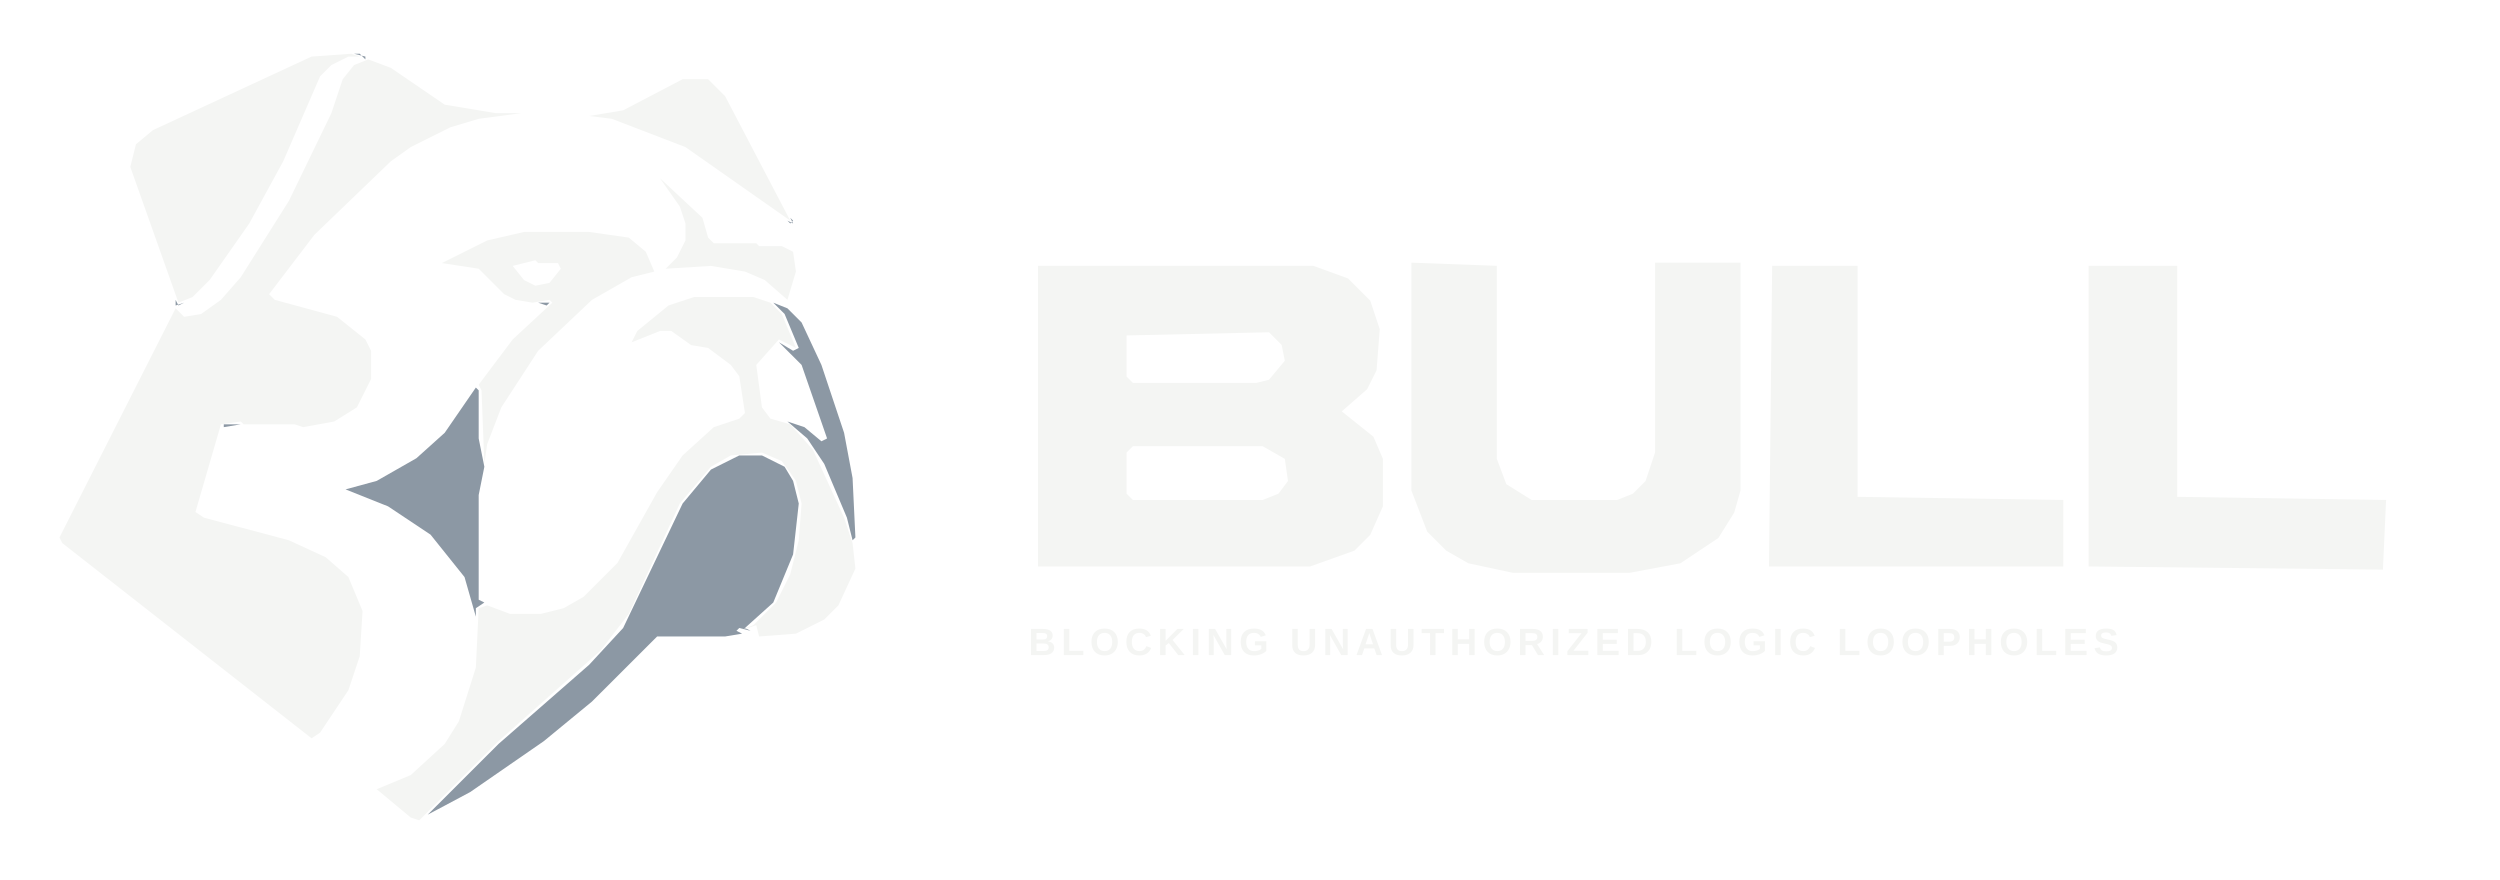
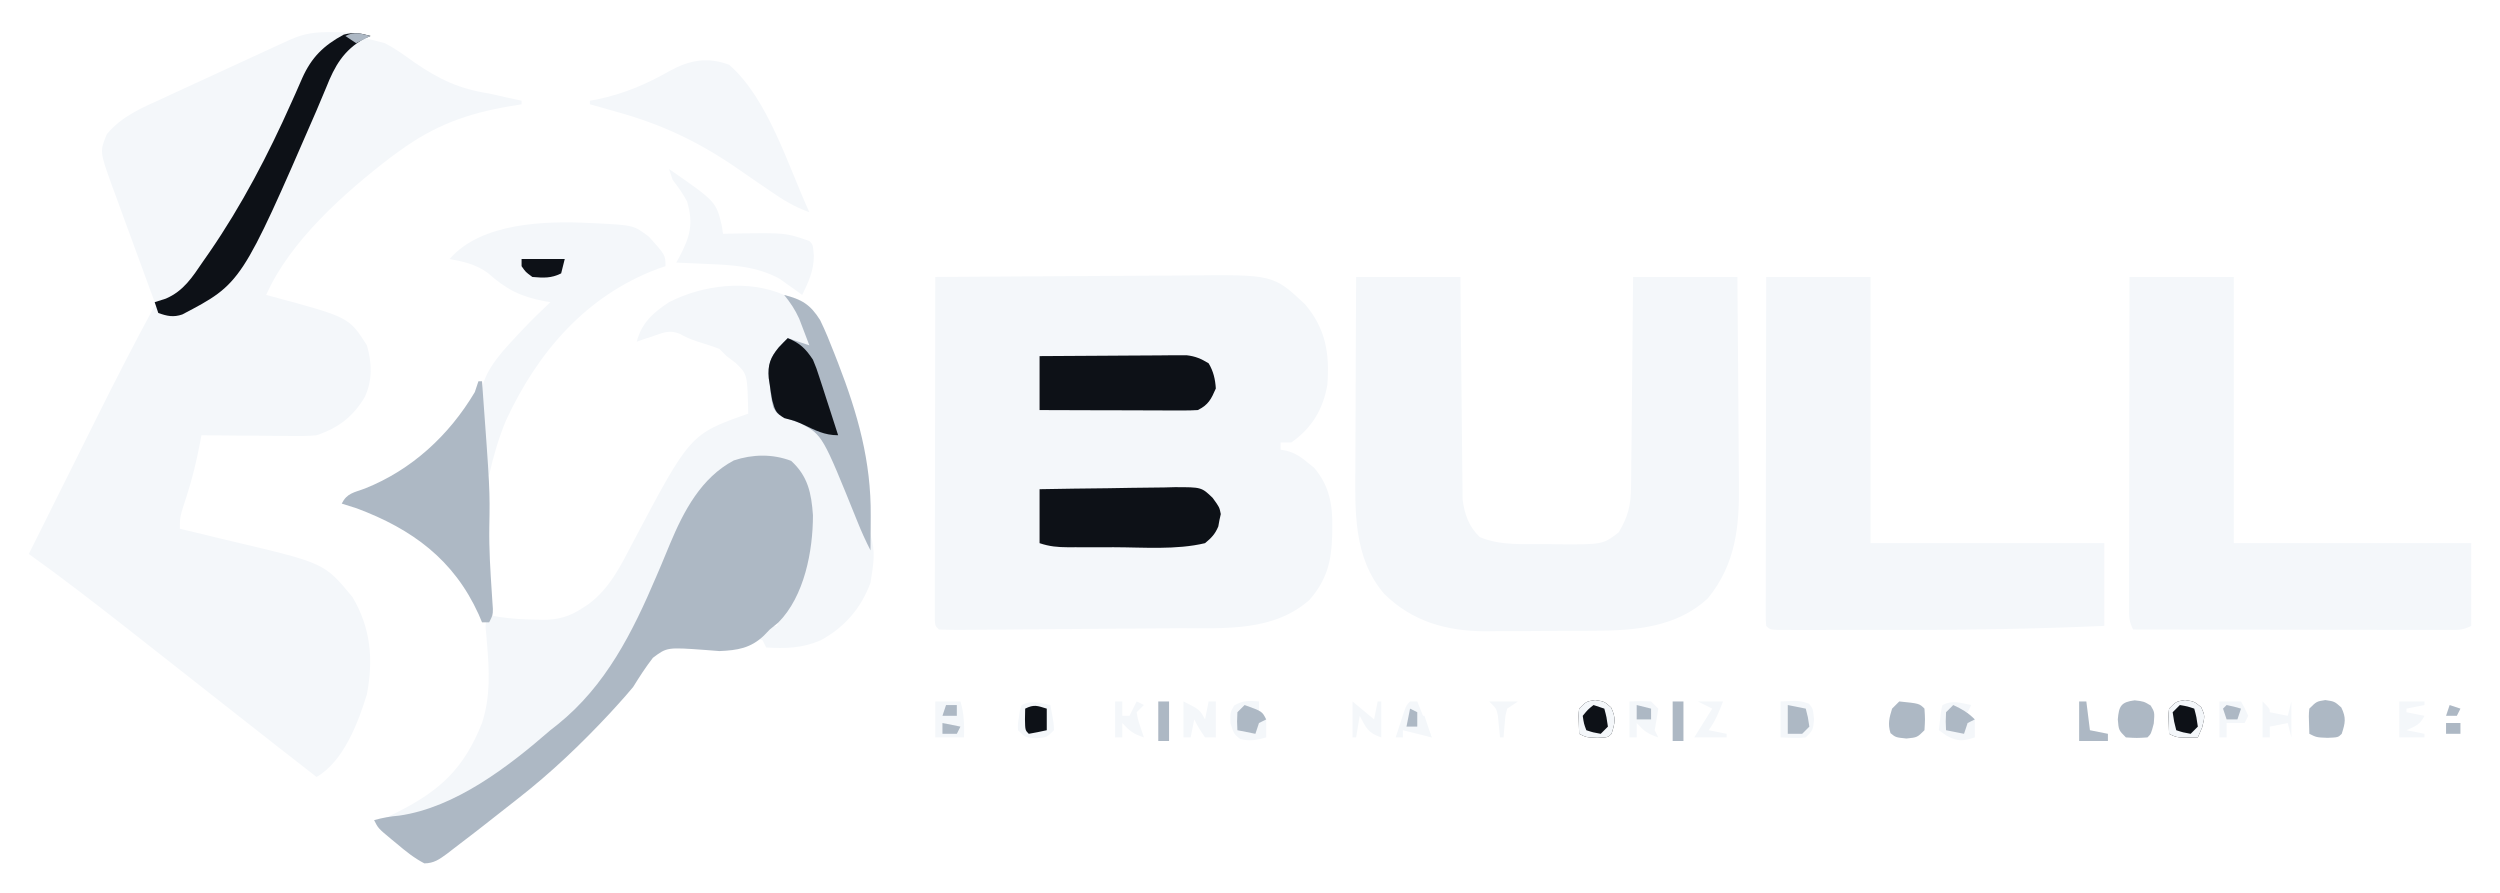
- <svg xmlns="http://www.w3.org/2000/svg" viewBox="0 0 790 278" role="img" aria-labelledby="title">
-   <g transform="scale(0.895062 0.893891)">
-     <path fill="#8c98a4" fill-rule="evenodd" d="M277 165L269 161L261 161L251 166L241 178L220 222L208 235L176 263L148 291L146 290L148 291L151 288L166 280L192 262L209 248L232 225L256 225L262 224L260 223L261 222L265 223L263 222L273 213L280 196L282 178L280 170ZM79 151L85 150L79 150ZM168 137L157 153L147 162L133 170L122 173L137 179L152 189L164 204L168 218L168 215L171 213L169 212L169 175L171 165L169 155L169 138ZM273 107L277 111L282 123L280 124L275 121L283 129L292 155L290 156L284 151L278 149L285 155L291 164L299 183L301 191L302 190L301 169L298 153L290 129L283 114L278 109ZM191 110L194 107L190 107L193 108ZM62 106L62 108L65 107L63 108ZM279 77L278 78L280 79ZM278 78L279 77L280 78L279 79ZM125 19L127 19L129 21L129 20Z" />
-     <path fill="#f4f5f3" fill-rule="evenodd" d="M272 107L266 105L245 105L236 108L225 117L223 121L233 117L237 117L244 122L250 123L258 129L261 133L263 146L261 148L252 151L241 161L232 174L218 199L206 211L199 215L191 217L180 217L172 214L169 215L168 236L162 255L157 263L145 274L133 279L145 289L148 290L176 262L212 230L222 217L240 178L251 165L258 161L269 160L276 163L281 170L283 178L282 191L279 203L274 213L266 221L261 223L267 221L268 225L281 224L291 219L296 214L302 201L301 192L298 183L287 159L279 150L272 148L269 144L267 129L275 120L281 123L276 111ZM222 84L208 82L185 82L172 85L156 93L169 95L178 104L182 106L188 107L194 106L195 107L181 120L169 136L170 138L171 164L172 157L177 144L190 124L209 106L223 98L231 96L228 89ZM181 94L189 92L190 93L197 93L198 95L194 100L189 101L185 99ZM233 63L240 73L242 79L242 85L239 91L235 95L251 94L263 96L270 99L278 106L281 96L280 89L276 87L268 87L267 86L252 86L250 84L248 77ZM208 41L216 42L242 52L279 78L256 34L250 28L241 28L220 39ZM130 21L125 23L121 28L117 40L102 71L85 98L78 106L71 111L65 112L62 109L21 190L22 192L110 261L113 259L123 244L127 232L128 216L123 204L115 197L102 191L72 183L69 181L78 150L85 149L86 150L104 150L107 151L118 149L126 144L131 134L131 124L129 120L119 112L97 106L95 104L111 83L138 57L145 52L159 45L169 42L184 40L175 40L157 37L138 24ZM127 20L124 19L110 20L54 46L48 51L46 59L63 107L68 105L74 99L88 79L100 57L113 27L117 23L123 20Z" />
-   </g>
-   <g transform="translate(325 80)">
-     <path fill="#f4f5f3" fill-rule="evenodd" d="M335,4 335,99 428,100 429,78 363,77 363,4Z M235,4 234,99 327,99 327,78 262,77 262,4Z M3,4 3,99 89,99 103,94 108,89 112,80 112,65 109,58 99,50 107,43 110,37 111,24 108,15 101,8 90,4Z M31,63 33,61 74,61 81,65 82,72 79,76 74,78 33,78 31,76Z M31,26 76,25 80,29 81,34 76,40 72,41 33,41 31,39Z M121,3 121,75 126,88 132,94 139,98 153,101 190,101 206,98 218,90 223,82 225,75 225,3 198,3 198,63 195,72 191,76 186,78 159,78 151,73 148,65 148,4Z" />
-   </g>
-   <text x="325" y="207" textLength="434" lengthAdjust="spacingAndGlyphs" font-family="Arial,sans-serif" font-size="12" font-weight="700" letter-spacing="1.7" fill="#f4f5f3">BLOCKING UNAUTHORIZED LOGIC LOOPHOLES</text>
+ <svg xmlns="http://www.w3.org/2000/svg" version="1.1" width="695" height="248" viewBox="0 0 695 248" role="img" aria-labelledby="brand-title brand-description">
+   <path d="M0 0 C11.15 -0.09 22.31 -0.16 33.46 -0.21 C38.64 -0.23 43.82 -0.26 49 -0.3 C54.01 -0.35 59.01 -0.37 64.02 -0.38 C65.92 -0.39 67.82 -0.4 69.72 -0.42 C93.96 -0.69 93.96 -0.69 102.79 7.58 C108.55 14.34 109.68 21.32 109 30 C107.79 36.84 104.73 41.95 99 46 C98.01 46 97.02 46 96 46 C96 46.66 96 47.32 96 48 C96.59 48.11 97.17 48.22 97.78 48.34 C100.24 49.07 101.6 49.99 103.56 51.62 C104.14 52.09 104.72 52.56 105.32 53.04 C109.63 58.06 110.51 63.49 110.38 69.94 C110.36 70.64 110.35 71.35 110.34 72.07 C110.12 79.26 108.81 84.22 104.06 89.75 C93.99 98.65 80.42 97.62 67.83 97.64 C65.9 97.66 63.97 97.68 62.04 97.7 C58.02 97.74 54 97.77 49.98 97.78 C44.82 97.81 39.65 97.85 34.49 97.9 C29.56 97.95 24.63 97.98 19.71 98.02 C19.24 98.02 19.24 98.02 16.85 98.04 C14.2 98.06 11.56 98.08 8.91 98.09 C8.12 98.09 7.33 98.1 6.51 98.11 C4.67 98.11 2.84 98.06 1 98 C0 97 0 97 -0.12 95.36 C-0.12 94.65 -0.12 93.93 -0.12 93.2 C-0.12 92.38 -0.12 91.56 -0.12 90.72 C-0.12 89.82 -0.12 88.91 -0.11 87.98 C-0.11 87.04 -0.11 86.09 -0.11 85.11 C-0.11 81.97 -0.11 78.83 -0.1 75.68 C-0.1 73.51 -0.09 71.34 -0.09 69.16 C-0.09 64.02 -0.08 58.87 -0.07 53.73 C-0.06 47.29 -0.05 40.86 -0.05 34.43 C-0.04 22.95 -0.02 11.48 0 0 Z " fill="#f4f7fa" transform="translate(260,77)" />
+   <path d="M0 0 C2.94 1.53 5.57 3.43 8.25 5.38 C15.16 10.11 20.66 12.71 29 14 C30.75 14.39 32.5 14.78 34.25 15.19 C35.5 15.46 36.75 15.73 38 16 C38 16.33 38 16.66 38 17 C36.95 17.17 35.9 17.34 34.82 17.52 C22.87 19.54 13.88 22.81 4 30 C3.62 30.28 3.62 30.28 1.7 31.67 C-11.06 41.43 -26.42 55.02 -33 70 C-32.53 70.13 -32.05 70.25 -31.57 70.38 C-9.97 76.18 -9.97 76.18 -5 84 C-3.59 88.95 -3.41 93.59 -5.56 98.31 C-8.78 103.8 -13 107.01 -19 109 C-21.5 109.26 -23.98 109.23 -26.49 109.2 C-27.19 109.19 -27.89 109.19 -28.62 109.19 C-30.85 109.18 -33.08 109.15 -35.31 109.12 C-36.83 109.11 -38.35 109.11 -39.87 109.1 C-43.58 109.08 -47.29 109.04 -51 109 C-51.06 109.32 -51.06 109.32 -51.36 110.94 C-52.35 116.07 -53.5 120.98 -55.12 125.94 C-57 131.68 -57 131.68 -57 135 C-56.21 135.19 -55.43 135.37 -54.62 135.56 C-51.64 136.27 -48.67 136.99 -45.7 137.72 C-44.42 138.02 -43.15 138.33 -41.87 138.63 C-16.8 144.56 -16.8 144.56 -9 154 C-3.93 162.6 -3.16 171.25 -5 181 C-7.39 188.85 -11.5 199.69 -19 204 C-26.08 198.51 -33.13 192.98 -40.17 187.44 C-43.7 184.66 -47.23 181.89 -50.76 179.12 C-53.63 176.87 -56.49 174.61 -59.36 172.36 C-62.9 169.57 -66.45 166.78 -70 164 C-70.36 163.72 -70.36 163.72 -72.19 162.28 C-81.02 155.37 -89.87 148.51 -99 142 C-98.53 141.07 -98.07 140.13 -97.58 139.17 C-94.22 132.46 -90.87 125.74 -87.52 119.02 C-85.92 115.81 -84.32 112.59 -82.72 109.38 C-81.91 107.75 -81.09 106.12 -80.28 104.49 C-75.02 93.9 -69.63 83.4 -64 73 C-63.67 73.33 -63.67 73.33 -62 75 C-56.53 74.87 -52.87 72.67 -49 69 C-46.4 65.83 -44.2 62.46 -42 59 C-41.38 58.04 -40.77 57.08 -40.13 56.09 C-31.24 42.06 -23.55 27.55 -16.91 12.33 C-10.31 -2.77 -10.31 -2.77 0 0 Z " fill="#f4f7fa" transform="translate(107,12)" />
+   <path d="M0 0 C9.57 0 19.14 0 29 0 C29.04 4.62 29.07 9.25 29.11 14.01 C29.14 16.94 29.17 19.88 29.21 22.81 C29.26 27.47 29.31 32.12 29.35 36.78 C29.37 40.53 29.41 44.28 29.46 48.04 C29.48 49.47 29.49 50.9 29.5 52.33 C29.51 54.34 29.54 56.34 29.57 58.35 C29.58 59.49 29.59 60.63 29.6 61.81 C30.11 65.89 31.32 69.39 34.38 72.31 C40.15 74.76 46.67 74.22 52.81 74.25 C53.87 74.27 54.92 74.29 56.01 74.31 C68.58 74.38 68.58 74.38 73 71 C75.6 66.61 76.38 63.54 76.43 58.35 C76.44 57.72 76.45 57.08 76.46 56.43 C76.49 54.35 76.5 52.27 76.51 50.2 C76.53 48.75 76.55 47.3 76.57 45.85 C76.61 42.05 76.64 38.25 76.67 34.46 C76.7 29.89 76.76 25.33 76.81 20.76 C76.89 13.84 76.94 6.92 77 0 C86.57 0 96.14 0 106 0 C106.09 9.2 106.16 18.39 106.21 27.59 C106.23 31.86 106.26 36.14 106.3 40.41 C106.35 44.54 106.37 48.67 106.38 52.8 C106.39 54.37 106.4 55.94 106.42 57.5 C106.58 69.26 105.56 79.76 97.83 89.28 C89.27 97.33 77.62 98.31 66.48 98.34 C65.94 98.34 65.94 98.34 63.17 98.36 C60.87 98.37 58.57 98.37 56.27 98.37 C52.77 98.37 49.28 98.41 45.79 98.45 C43.54 98.46 41.3 98.46 39.05 98.46 C38.02 98.48 36.99 98.49 35.93 98.5 C25.1 98.44 15.7 95.83 7.84 88.13 C-0.89 78.01 -0.29 64.76 -0.2 52.15 C-0.19 50.64 -0.19 49.13 -0.19 47.62 C-0.18 43.68 -0.16 39.73 -0.14 35.79 C-0.12 31.76 -0.11 27.72 -0.1 23.68 C-0.08 15.79 -0.04 7.89 0 0 Z " fill="#f4f7fa" transform="translate(377,77)" />
+   <path d="M0 0 C9.57 0 19.14 0 29 0 C29 24.42 29 48.84 29 74 C50.45 74 71.9 74 94 74 C94 81.59 94 89.18 94 97 C74.92 97.83 55.91 98.16 36.82 98.13 C33.05 98.12 29.27 98.13 25.5 98.13 C22.56 98.14 19.62 98.14 16.69 98.13 C15.29 98.13 13.9 98.13 12.5 98.14 C10.58 98.14 8.66 98.13 6.74 98.13 C5.65 98.13 4.57 98.13 3.44 98.13 C1 98 1 98 0 97 C-0.12 95.36 -0.12 95.36 -0.12 93.2 C-0.12 92.38 -0.12 91.56 -0.12 90.72 C-0.12 89.82 -0.12 88.91 -0.11 87.98 C-0.11 87.04 -0.11 86.09 -0.11 85.11 C-0.11 81.97 -0.11 78.83 -0.1 75.68 C-0.1 73.51 -0.09 71.34 -0.09 69.16 C-0.09 64.02 -0.08 58.87 -0.07 53.73 C-0.06 47.29 -0.05 40.86 -0.05 34.43 C-0.04 22.95 -0.02 11.48 0 0 Z " fill="#f4f7fa" transform="translate(491,77)" />
+   <path d="M0 0 C9.57 0 19.14 0 29 0 C29 24.42 29 48.84 29 74 C50.78 74 72.56 74 95 74 C95 81.59 95 89.18 95 97 C92.8 98.1 91.7 98.12 89.27 98.12 C88.49 98.12 87.71 98.12 86.91 98.12 C86.06 98.12 85.21 98.12 84.33 98.11 C83.43 98.11 82.53 98.11 81.61 98.11 C78.63 98.11 75.66 98.11 72.68 98.1 C70.62 98.1 68.56 98.09 66.5 98.09 C61.07 98.09 55.64 98.08 50.21 98.07 C44.68 98.06 39.14 98.05 33.61 98.05 C22.74 98.04 11.87 98.02 1 98 C-0.12 95.76 -0.12 94.6 -0.12 92.11 C-0.12 91.3 -0.12 90.49 -0.12 89.66 C-0.12 88.77 -0.12 87.88 -0.11 86.96 C-0.11 86.02 -0.11 85.09 -0.11 84.12 C-0.11 81.02 -0.11 77.91 -0.1 74.8 C-0.1 72.66 -0.09 70.51 -0.09 68.36 C-0.09 62.69 -0.08 57.03 -0.07 51.36 C-0.06 45.58 -0.05 39.81 -0.05 34.03 C-0.04 22.68 -0.02 11.34 0 0 Z " fill="#f4f7fa" transform="translate(592,77)" />
+   <path d="M0 0 C2.11 1.76 3.57 3.66 5 6 C5.43 6.7 5.87 7.4 6.31 8.12 C7.07 10.2 7.16 11.8 7 14 C5.02 13.67 3.04 13.34 1 13 C-1.84 15.93 -2.91 17.17 -3.38 21.31 C-3.28 22.54 -3.16 23.77 -3 25 C-2.94 25.7 -2.88 26.4 -2.82 27.12 C-2.48 29.36 -2.11 31.02 -1 33 C0.67 33.82 0.67 33.82 2.69 34.38 C8.09 35.98 10.35 39.46 13.07 44.25 C25.86 68.42 25.86 68.42 24 80 C21.36 87.13 16.77 92.43 10.09 96.03 C5.07 98.19 0.4 98.34 -5 98 C-5.33 97.34 -5.66 96.68 -6 96 C-6.5 95.84 -6.5 95.84 -9 95 C-4.25 92 -4.25 92 -2 92 C-1.33 90.67 -0.66 89.34 0 88 C0.4 87.19 0.8 86.38 1.22 85.55 C5.78 75.59 8.93 63.53 5.7 52.7 C4.76 50.43 3.78 48.71 2 47 C-3.61 45.13 -9.7 45.08 -15.19 47.44 C-23.32 52.29 -27.4 61.17 -31 69.56 C-31.43 70.52 -31.85 71.48 -32.29 72.47 C-34.21 76.81 -36.08 81.17 -37.88 85.57 C-41.53 94.44 -45.81 101.66 -52 109 C-52.69 109.85 -53.37 110.7 -54.08 111.57 C-65.99 125.64 -82.94 137.19 -100 144 C-100.62 144.26 -101.23 144.51 -101.87 144.78 C-105.01 145.98 -106.82 145.93 -110 145 C-109.57 144.79 -109.57 144.79 -107.4 143.71 C-95.61 137.74 -89.02 131.64 -84 119 C-81.58 111.56 -81.98 104.34 -82.63 96.66 C-82.66 96.31 -82.66 96.31 -82.81 94.53 C-82.87 93.9 -82.93 93.26 -82.99 92.61 C-83 91 -83 91 -82 89 C-81.15 89.16 -80.31 89.32 -79.44 89.48 C-75.94 90.01 -72.53 90.22 -69 90.25 C-68.41 90.27 -67.82 90.29 -67.21 90.31 C-62.83 90.35 -59.61 89.39 -56 87 C-55.44 86.64 -54.89 86.27 -54.31 85.89 C-48.41 81.46 -45.41 75.21 -42.06 68.81 C-26.14 38.68 -26.14 38.68 -10 33 C-10.21 22.07 -10.21 22.07 -13.44 18.94 C-14.28 18.3 -15.13 17.66 -16 17 C-16.33 16.67 -16.33 16.67 -18 15 C-19.44 14.44 -20.9 13.95 -22.38 13.5 C-24.77 12.76 -26.81 12.11 -28.96 10.82 C-31.82 9.67 -33.38 10.39 -36.25 11.38 C-36.7 11.52 -36.7 11.52 -38.95 12.27 C-39.63 12.51 -40.3 12.75 -41 13 C-39.6 7.72 -36.43 4.91 -32 2 C-22.52 -2.84 -10.03 -4.36 0 0 Z " fill="#f4f7fa" transform="translate(218,82)" />
+   <path d="M0 0 C4.67 4.25 5.63 9.01 6.06 15.11 C6.07 25.03 3.68 37.63 -3.56 44.94 C-4.35 45.58 -5.13 46.22 -5.94 46.88 C-6.47 47.43 -7.01 47.99 -7.56 48.56 C-11.26 52.09 -14.92 52.66 -19.94 52.88 C-21.21 52.79 -22.47 52.69 -23.74 52.58 C-34.5 51.8 -34.5 51.8 -38.43 54.75 C-40.46 57.36 -42.19 60.07 -43.94 62.88 C-45.32 64.53 -46.73 66.16 -48.19 67.75 C-48.94 68.57 -49.69 69.39 -50.46 70.24 C-58.44 78.79 -66.7 86.67 -75.94 93.88 C-77.43 95.05 -78.92 96.23 -80.42 97.4 C-82.03 98.66 -83.64 99.93 -85.25 101.19 C-86.02 101.79 -86.78 102.39 -87.57 103 C-89.68 104.64 -91.8 106.26 -93.94 107.88 C-94.51 108.32 -95.08 108.76 -95.67 109.22 C-97.78 110.76 -99.3 111.87 -101.96 111.9 C-104.8 110.43 -107.19 108.5 -109.62 106.44 C-110.12 106.03 -110.62 105.62 -111.13 105.2 C-114.8 102.15 -114.8 102.15 -115.94 99.88 C-113.56 99.21 -111.41 98.83 -108.94 98.62 C-93.31 96.37 -78.51 84.95 -66.94 74.88 C-66.26 74.34 -65.57 73.8 -64.87 73.25 C-51.47 62.45 -44.06 47.59 -37.47 32.1 C-37.04 31.09 -36.61 30.08 -36.16 29.04 C-35.33 27.07 -34.51 25.1 -33.7 23.12 C-29.85 13.93 -25.04 4.72 -15.94 -0.12 C-10.73 -1.86 -5.15 -1.97 0 0 Z " fill="#adb8c4" transform="translate(219.94,128.12)" />
+   <path d="M0 0 C0.54 0 0.54 0 3.29 0.03 C4.12 0.04 4.96 0.05 5.81 0.06 C3.81 2.06 3.81 2.06 1 3.19 C-6.41 6.83 -9.38 17.63 -12.5 24.69 C-32.56 69.27 -32.56 69.27 -45.19 75.06 C-46.52 75.09 -47.85 75.09 -49.19 75.06 C-51.19 69.62 -53.19 64.18 -55.17 58.73 C-55.84 56.88 -56.52 55.03 -57.21 53.18 C-58.19 50.51 -59.16 47.85 -60.12 45.18 C-60.43 44.36 -60.74 43.54 -61.05 42.69 C-64.47 33.18 -64.47 33.18 -62.49 28.36 C-58.31 23.33 -52.73 21.02 -46.88 18.38 C-45.77 17.86 -44.67 17.35 -43.57 16.83 C-40.7 15.5 -37.82 14.18 -34.94 12.86 C-32.62 11.8 -30.31 10.73 -28 9.66 C-23.29 7.48 -18.58 5.3 -13.85 3.14 C-13.02 2.77 -12.19 2.39 -11.33 2 C-7.35 0.26 -4.32 -0.05 0 0 Z " fill="#f4f7fa" transform="translate(92.19,8.94)" />
+   <path d="M0 0 C0.6 0.03 1.21 0.05 1.83 0.08 C12.16 0.61 12.16 0.61 16.44 3.84 C21 8.92 21 8.92 21 12 C20.64 12.12 20.64 12.12 18.83 12.74 C-1.09 20.22 -14.54 35.9 -23.31 54.83 C-25.38 59.79 -26.83 64.76 -28 70 C-28.33 70 -28.66 70 -29 70 C-29.34 66.28 -29.62 62.56 -29.86 58.83 C-29.99 57.12 -30.2 55.41 -30.42 53.7 C-31.09 45.75 -29.13 41.55 -24.21 35.62 C-22.84 34.05 -21.43 32.52 -20 31 C-19.55 30.52 -19.1 30.05 -18.64 29.56 C-16.17 26.96 -13.62 24.45 -11 22 C-11.58 21.9 -12.16 21.8 -12.76 21.7 C-19.41 20.43 -23.29 18.42 -28.38 13.88 C-31.75 11.47 -34.98 10.76 -39 10 C-30.22 -0.17 -12.25 -0.62 0 0 Z " fill="#f4f7fa" transform="translate(164,62)" />
+   <path d="M0 0 C0.33 0 0.66 0 1 0 C3.22 30.25 3.22 30.25 3.03 40.47 C2.93 46.62 3.32 52.74 3.73 58.89 C3.78 59.65 3.83 60.42 3.88 61.21 C3.93 61.89 3.97 62.58 4.02 63.28 C4 65 4 65 3 67 C2.34 67 1.68 67 1 67 C0.68 66.25 0.37 65.5 0.04 64.73 C-6.86 49.58 -18.39 41.09 -33.85 35.31 C-35.22 34.85 -36.61 34.42 -38 34 C-36.54 31.08 -34.59 30.94 -31.56 29.81 C-18.57 24.64 -8.16 15.05 -1 3 C-0.67 2.01 -0.34 1.02 0 0 Z " fill="#adb8c4" transform="translate(133,106)" />
+   <path d="M0 0 C10.83 9.37 16.43 28.2 22.31 41 C18.24 39.56 14.86 37.5 11.34 35.04 C10.18 34.25 9.02 33.46 7.86 32.67 C6.06 31.44 4.27 30.2 2.48 28.96 C-8.11 21.63 -18.45 16.64 -30.94 13.19 C-31.32 13.08 -31.32 13.08 -33.23 12.53 C-35.05 12.02 -36.87 11.51 -38.69 11 C-38.69 10.67 -38.69 10.34 -38.69 10 C-38.01 9.88 -37.33 9.75 -36.62 9.62 C-29.17 8.04 -23.08 5.46 -16.47 1.69 C-10.96 -1.31 -5.99 -2.23 0 0 Z " fill="#f4f7fa" transform="translate(202.69,18)" />
+   <path d="M0 0 C6.32 -0.12 12.63 -0.21 18.95 -0.27 C21.1 -0.3 23.25 -0.33 25.4 -0.38 C28.49 -0.44 31.58 -0.47 34.67 -0.49 C35.63 -0.51 36.58 -0.54 37.57 -0.57 C45.02 -0.57 45.02 -0.57 48.12 2.41 C50 5 50 5 50.38 6.91 C50.31 7.2 50.31 7.2 50 8.62 C49.9 9.19 49.79 9.76 49.69 10.35 C48.79 12.49 47.79 13.52 46 15 C37.99 16.92 28.88 16.15 20.66 16.13 C18.48 16.12 16.29 16.13 14.1 16.14 C12.7 16.14 11.3 16.13 9.91 16.13 C9.26 16.13 8.61 16.14 7.94 16.14 C5 16.12 2.81 15.94 0 15 C0 10.05 0 5.1 0 0 Z " fill="#0d1117" transform="translate(289,136)" />
+   <path d="M0 0 C4.85 1.21 7.29 2.65 10 7 C11.48 10.02 12.72 13.12 13.94 16.25 C14.28 17.13 14.63 18.01 14.98 18.91 C20.45 33.05 24.2 46.22 24.06 61.44 C24.06 62.36 24.05 63.28 24.05 64.23 C24.04 66.49 24.02 68.74 24 71 C22.63 68.32 21.41 65.64 20.3 62.84 C10.66 38.96 10.66 38.96 4.63 35.73 C3.06 35.14 1.48 34.56 -0.11 34.01 C-2 33 -2 33 -3.02 31.24 C-3.58 29.13 -3.84 27.18 -4 25 C-4.09 24.39 -4.18 23.77 -4.27 23.14 C-4.62 19.38 -3.82 17.37 -1.5 14.56 C-0.68 13.69 0.15 12.83 1 12 C2.98 12.66 4.96 13.32 7 14 C6.4 12.41 5.8 10.83 5.19 9.25 C4.85 8.37 4.51 7.49 4.17 6.58 C3.03 4.07 1.73 2.13 0 0 Z " fill="#adb8c4" transform="translate(218,82)" />
+   <path d="M0 0 C6.05 -0.05 12.1 -0.09 18.15 -0.11 C20.21 -0.12 22.27 -0.13 24.33 -0.15 C27.29 -0.18 30.24 -0.19 33.2 -0.2 C34.12 -0.21 35.04 -0.22 35.99 -0.23 C36.85 -0.23 37.71 -0.23 38.6 -0.23 C38.98 -0.23 38.98 -0.23 40.89 -0.24 C43.32 0.04 44.92 0.73 47 2 C48.33 4.21 48.84 6.43 49 9 C47.7 11.99 46.94 13.53 44 15 C42.58 15.09 41.16 15.12 39.73 15.11 C39.29 15.11 39.29 15.11 37.06 15.11 C36.11 15.11 35.16 15.1 34.18 15.1 C33.21 15.1 32.23 15.09 31.23 15.09 C28.11 15.09 24.99 15.08 21.88 15.06 C19.76 15.06 17.65 15.05 15.54 15.05 C10.36 15.04 5.18 15.02 0 15 C0 10.05 0 5.1 0 0 Z " fill="#0d1117" transform="translate(289,99)" />
+   <path d="M0 0 C-0.56 0.23 -1.11 0.45 -1.69 0.69 C-7.5 3.99 -9.94 8.32 -12.31 14.31 C-12.91 15.75 -13.51 17.18 -14.12 18.61 C-14.43 19.34 -14.74 20.07 -15.05 20.82 C-35.9 68.81 -35.9 68.81 -52.32 77.42 C-54.79 78.27 -56.59 77.88 -59 77 C-59.33 76.01 -59.66 75.02 -60 74 C-58.98 73.68 -57.96 73.35 -56.9 73.02 C-51.94 70.88 -49.53 67.05 -46.56 62.69 C-46 61.88 -45.43 61.07 -44.85 60.24 C-35.8 47.11 -28.41 32.95 -21.93 18.38 C-21.59 17.62 -21.24 16.86 -20.89 16.07 C-20.23 14.61 -19.59 13.14 -18.96 11.67 C-16.37 5.9 -12.99 2.61 -7.44 -0.38 C-4.6 -1.1 -2.79 -0.8 0 0 Z " fill="#0d1117" transform="translate(103,10)" />
+   <path d="M0 0 C13.04 9.03 13.04 9.03 14.66 15.71 C14.77 16.47 14.88 17.22 15 18 C15.98 17.98 16.96 17.95 17.96 17.93 C32.36 17.69 32.36 17.69 39 20 C40 21 40 21 40.25 24.12 C40.22 28.3 38.82 31.28 37 35 C36.44 34.59 35.89 34.18 35.31 33.76 C34.93 33.49 34.93 33.49 33 32.12 C32.26 31.59 31.51 31.06 30.75 30.51 C24.4 27.03 17.61 26.65 10.5 26.38 C9.68 26.34 8.86 26.3 8.01 26.26 C6.01 26.16 4 26.08 2 26 C2.29 25.48 2.58 24.95 2.88 24.41 C5.84 18.81 6.84 15.2 5 9 C3.84 6.78 2.53 5.01 1 3 C0.67 2.01 0.34 1.02 0 0 Z " fill="#f4f7fa" transform="translate(186,47)" />
+   <path d="M0 0 C3.42 1.41 4.97 2.93 7 6 C7.98 8.38 7.98 8.38 8.82 10.98 C9.13 11.92 9.44 12.85 9.75 13.82 C10.06 14.78 10.37 15.75 10.69 16.75 C11.01 17.73 11.33 18.72 11.66 19.73 C12.45 22.15 13.23 24.57 14 27 C10.14 27 7.67 25.62 4.22 23.99 C2 23 2 23 -0.94 22.25 C-3.43 20.74 -3.54 20.05 -4.31 17.31 C-4.58 15.88 -4.81 14.44 -5 13 C-5.1 12.38 -5.19 11.77 -5.29 11.13 C-5.61 7.37 -4.82 5.37 -2.5 2.56 C-1.68 1.69 -0.85 0.83 0 0 Z " fill="#0d1117" transform="translate(219,94)" />
+   <path d="M0 0 C0.98 5.27 0.98 5.27 1 7 C-1 9 -1 9 -4 9.25 C-7 9 -7 9 -9 7 C-9.05 5.31 -9.05 5.31 -8.75 3.44 C-8.66 2.82 -8.57 2.2 -8.48 1.56 C-8.32 1.04 -8.16 0.53 -8 0 C-5.14 -1.43 -3.07 -0.6 0 0 Z " fill="#f4f7fa" transform="translate(292,196)" />
+   <path d="M0 0 C2.56 0.38 2.56 0.38 4.44 2.06 C5.85 4.97 5.54 6.35 4.56 9.38 C3.56 10.38 3.56 10.38 0.62 10.5 C-2.44 10.38 -2.44 10.38 -4.44 9.38 C-4.63 4.1 -4.63 4.1 -4.44 2.38 C-2.44 0.38 -2.44 0.38 0 0 Z " fill="#adb8c4" transform="translate(646.44,194.62)" />
+   <path d="M0 0 C2.56 0.31 2.56 0.31 4.44 1.44 C5.56 3.31 5.56 3.31 5.31 6.44 C4.56 9.31 4.56 9.31 3.56 10.31 C0.62 10.5 0.62 10.5 -2.44 10.31 C-4.44 8.31 -4.44 8.31 -4.69 5.31 C-4.38 1.58 -3.78 0.48 0 0 Z " fill="#adb8c4" transform="translate(593.44,194.69)" />
+   <path d="M0 0 C2.56 0.38 2.56 0.38 4.44 2.06 C5.85 4.97 5.54 6.35 4.56 9.38 C3.56 10.38 3.56 10.38 0.62 10.5 C-2.44 10.38 -2.44 10.38 -4.44 9.38 C-4.63 4.1 -4.63 4.1 -4.44 2.38 C-2.44 0.38 -2.44 0.38 0 0 Z " fill="#0d1117" transform="translate(443.44,194.62)" />
+   <path d="M0 0 C2.56 0.38 2.56 0.38 4.5 2 C5.56 4.38 5.56 4.38 4.75 7.62 C4.36 8.53 3.97 9.44 3.56 10.38 C-2.19 10.5 -2.19 10.5 -4.44 9.38 C-4.63 4.1 -4.63 4.1 -4.44 2.38 C-2.44 0.38 -2.44 0.38 0 0 Z " fill="#0d1117" transform="translate(607.44,194.62)" />
+   <path d="M0 0 C5.57 0.57 5.57 0.57 7 2 C7.19 4.94 7.19 4.94 7 8 C5 10 5 10 2 10.31 C-1 10 -1 10 -2.44 8.81 C-3.24 6.24 -2.78 4.55 -2 2 C-1.34 1.34 -0.68 0.68 0 0 Z " fill="#adb8c4" transform="translate(528,195)" />
+   <path d="M0 0 C5.29 -0.24 5.29 -0.24 7.88 0.62 C9 2 9 2 9.31 5 C9 8 9 8 7 10 C4.64 10.27 2.38 10.09 0 10 C0 6.7 0 3.4 0 0 Z " fill="#f4f7fa" transform="translate(495,195)" />
+   <path d="M0 0 C2.31 0 4.62 0 7 0 C8.04 3.38 8.08 6.48 8 10 C5.36 10 2.72 10 0 10 C0 6.7 0 3.4 0 0 Z " fill="#f4f7fa" transform="translate(260,195)" />
+   <path d="M0 0 C2.88 -0.12 2.88 -0.12 6 0 C6.66 0.66 7.32 1.32 8 2 C7.71 4.01 7.37 6.01 7 8 C7.33 8.66 7.66 9.32 8 10 C5.01 9 4.05 8.25 2 6 C2 7.32 2 8.64 2 10 C1.34 10 0.68 10 0 10 C0 6.7 0 3.4 0 0 Z " fill="#f4f7fa" transform="translate(453,195)" />
+   <path d="M0 0 C4.5 2.25 4.5 2.25 6 5 C6.33 3.35 6.66 1.7 7 0 C7.66 0 8.32 0 9 0 C9 3.3 9 6.6 9 10 C8.01 10 7.02 10 6 10 C4.31 7.5 4.31 7.5 3 5 C2.67 6.65 2.34 8.3 2 10 C1.34 10 0.68 10 0 10 C0 6.7 0 3.4 0 0 Z " fill="#f4f7fa" transform="translate(329,195)" />
+   <path d="M0 0 C1.98 0 3.96 0 6 0 C7.06 1.88 7.06 1.88 8 4 C7.67 4.66 7.34 5.32 7 6 C5.35 6 3.7 6 2 6 C2 7.32 2 8.64 2 10 C1.34 10 0.68 10 0 10 C0 6.7 0 3.4 0 0 Z " fill="#f4f7fa" transform="translate(617,195)" />
+   <path d="M0 0 C0.66 0 1.32 0 2 0 C3.32 3.3 4.64 6.6 6 10 C3.36 9.34 0.72 8.68 -2 8 C-2 8.66 -2 9.32 -2 10 C-2.66 10 -3.32 10 -4 10 C-3.52 8.52 -3.04 7.04 -2.56 5.56 C-2.3 4.74 -2.03 3.92 -1.75 3.07 C-1 1 -1 1 0 0 Z " fill="#f4f7fa" transform="translate(392,195)" />
+   <path d="M0 0 C3.96 0 7.92 0 12 0 C11.67 1.32 11.34 2.64 11 4 C8.2 5.4 6.1 5.25 3 5 C1.12 3.62 1.12 3.62 0 2 C0 1.34 0 0.68 0 0 Z " fill="#0d1117" transform="translate(145,72)" />
+   <path d="M0 0 C-0.33 0.66 -0.66 1.32 -1 2 C-1.64 1.81 -2.28 1.63 -2.94 1.44 C-3.28 1.37 -3.28 1.37 -5 1 C-6 2 -6 2 -6.06 4.56 C-6.04 5.37 -6.02 6.17 -6 7 C-4.68 7 -3.36 7 -2 7 C-1.67 6.34 -1.34 5.68 -1 5 C-1.99 4.67 -2.98 4.34 -4 4 C-2.35 4 -0.7 4 1 4 C1 5.65 1 7.3 1 9 C-2.38 10.06 -3.58 10.21 -6.81 8.56 C-7.53 8.05 -8.26 7.53 -9 7 C-8.41 1.63 -8.41 1.63 -8 0 C-5.14 -1.43 -3.07 -0.6 0 0 Z " fill="#f4f7fa" transform="translate(548,196)" />
+   <path d="M0 0 C0 0.99 0 1.98 0 3 C-0.64 2.81 -1.28 2.63 -1.94 2.44 C-2.28 2.37 -2.28 2.37 -4 2 C-5 3 -5 3 -5.06 5.56 C-5.04 6.37 -5.02 7.17 -5 8 C-3.68 8 -2.36 8 -1 8 C-0.67 7.34 -0.34 6.68 0 6 C-0.66 5.67 -1.32 5.34 -2 5 C-0.68 5 0.64 5 2 5 C2 6.65 2 8.3 2 10 C-0.69 10.75 -2.52 11.12 -5.25 10.44 C-7 9 -7 9 -7.94 6.06 C-8 3 -8 3 -6.88 1.12 C-4.46 -0.32 -2.76 -0.22 0 0 Z " fill="#f4f7fa" transform="translate(350,195)" />
+   <path d="M0 0 C4.88 1.75 4.88 1.75 6 4 C5.67 4.16 5.67 4.16 4 5 C3.67 5.99 3.34 6.98 3 8 C1.35 7.67 -0.3 7.34 -2 7 C-2.12 4.62 -2.12 4.62 -2 2 C-1.34 1.34 -0.68 0.68 0 0 Z " fill="#adb8c4" transform="translate(346,196)" />
+   <path d="M0 0 C0 1.98 0 3.96 0 6 C-1.66 6.38 -3.32 6.71 -5 7 C-6 6 -6 6 -6.06 2.94 C-6.04 1.97 -6.02 1 -6 0 C-3.51 -1.25 -2.59 -0.78 0 0 Z " fill="#0d1117" transform="translate(291,197)" />
+   <path d="M0 0 C2.56 0.38 2.56 0.38 4.44 2.06 C5.85 4.97 5.54 6.35 4.56 9.38 C3.56 10.38 3.56 10.38 0.62 10.5 C-2.44 10.38 -2.44 10.38 -4.44 9.38 C-4.63 4.1 -4.63 4.1 -4.44 2.38 C-2.44 0.38 -2.44 0.38 0 0 Z M-0.44 1.38 C-2 2.62 -2 2.62 -3.44 4.38 C-3.12 6.56 -3.12 6.56 -2.44 8.38 C-0.56 9 -0.56 9 1.56 9.38 C2.22 8.72 2.88 8.06 3.56 7.38 C3.19 4.75 3.19 4.75 2.56 2.38 C1.57 2.04 0.58 1.72 -0.44 1.38 Z " fill="#f4f7fa" transform="translate(443.44,194.62)" />
+   <path d="M0 0 C0.66 0 1.32 0 2 0 C2 1.32 2 2.64 2 4 C2.66 4 3.32 4 4 4 C4.66 2.68 5.32 1.36 6 0 C6.66 0.33 7.32 0.66 8 1 C7.34 1.66 6.68 2.32 6 3 C6.31 4.94 6.31 4.94 7 7 C7.33 7.99 7.66 8.98 8 10 C5.01 9 4.05 8.25 2 6 C2 7.32 2 8.64 2 10 C1.34 10 0.68 10 0 10 C0 6.7 0 3.4 0 0 Z " fill="#f4f7fa" transform="translate(310,195)" />
+   <path d="M0 0 C0.82 0.16 0.82 0.16 5 1 C5.62 3.38 5.62 3.38 6 6 C5.34 6.66 4.68 7.32 4 8 C2.68 8 1.36 8 0 8 C0 5.36 0 2.72 0 0 Z " fill="#adb8c4" transform="translate(497,196)" />
+   <path d="M0 0 C1.98 1.65 3.96 3.3 6 5 C6.33 3.35 6.66 1.7 7 0 C7.33 0 7.66 0 8 0 C8 3.3 8 6.6 8 10 C4.26 8.75 3.81 7.37 2 4 C1.67 5.98 1.34 7.96 1 10 C0.67 10 0.34 10 0 10 C0 6.7 0 3.4 0 0 Z " fill="#f4f7fa" transform="translate(376,195)" />
+   <path d="M0 0 C2.47 1.15 4.05 2.05 6 4 C5.67 4.16 5.67 4.16 4 5 C3.67 5.99 3.34 6.98 3 8 C1.35 7.67 -0.3 7.34 -2 7 C-2.12 4.62 -2.12 4.62 -2 2 C-1.34 1.34 -0.68 0.68 0 0 Z " fill="#adb8c4" transform="translate(543,196)" />
+   <path d="M0 0 C2.56 0.38 2.56 0.38 4.5 2 C5.56 4.38 5.56 4.38 4.75 7.62 C4.36 8.53 3.97 9.44 3.56 10.38 C-2.19 10.5 -2.19 10.5 -4.44 9.38 C-4.63 4.1 -4.63 4.1 -4.44 2.38 C-2.44 0.38 -2.44 0.38 0 0 Z M-1.44 1.38 C-2.1 2.03 -2.76 2.69 -3.44 3.38 C-3.06 6 -3.06 6 -2.44 8.38 C-0.56 9 -0.56 9 1.56 9.38 C2.22 8.72 2.88 8.06 3.56 7.38 C3.19 4.75 3.19 4.75 2.56 2.38 C0.69 1.75 0.69 1.75 -1.44 1.38 Z " fill="#f4f7fa" transform="translate(607.44,194.62)" />
+   <path d="M0 0 C2.31 0 4.62 0 7 0 C7 0.33 7 0.66 7 1 C5.35 1.33 3.7 1.66 2 2 C2 2.33 2 2.66 2 3 C3.65 3.33 5.3 3.66 7 4 C5.74 6.51 4.5 6.87 2 8 C3.65 8.33 5.3 8.66 7 9 C7 9.33 7 9.66 7 10 C4.69 10 2.38 10 0 10 C0 6.7 0 3.4 0 0 Z " fill="#f4f7fa" transform="translate(667,195)" />
+   <path d="M0 0 C2 2 2 2 2 3 C3.65 3.33 5.3 3.66 7 4 C7.33 2.68 7.66 1.36 8 0 C8 3.3 8 6.6 8 10 C7.67 8.68 7.34 7.36 7 6 C5.35 6.33 3.7 6.66 2 7 C2 7.99 2 8.98 2 10 C1.34 10 0.68 10 0 10 C0 6.7 0 3.4 0 0 Z " fill="#f4f7fa" transform="translate(629,195)" />
+   <path d="M0 0 C0.66 0 1.32 0 2 0 C2.33 2.64 2.66 5.28 3 8 C4.65 8.33 6.3 8.66 8 9 C8 9.66 8 10.32 8 11 C5.36 11 2.72 11 0 11 C0 7.37 0 3.74 0 0 Z " fill="#adb8c4" transform="translate(578,195)" />
+   <path d="M0 0 C0.99 0 1.98 0 3 0 C3 3.63 3 7.26 3 11 C2.01 11 1.02 11 0 11 C0 7.37 0 3.74 0 0 Z " fill="#adb8c4" transform="translate(465,195)" />
+   <path d="M0 0 C0.99 0 1.98 0 3 0 C3 3.63 3 7.26 3 11 C2.01 11 1.02 11 0 11 C0 7.37 0 3.74 0 0 Z " fill="#adb8c4" transform="translate(322,195)" />
+   <path d="M0 0 C2.31 0 4.62 0 7 0 C5.91 2.89 4.84 5.5 3 8 C4.65 8.33 6.3 8.66 8 9 C8 9.33 8 9.66 8 10 C5.03 10 2.06 10 -1 10 C0.65 7.36 2.3 4.72 4 2 C2.68 1.34 1.36 0.68 0 0 Z " fill="#f4f7fa" transform="translate(472,195)" />
+   <path d="M0 0 C2.64 0 5.28 0 8 0 C7.01 0.66 6.02 1.32 5 2 C4.49 3.95 4.49 3.95 4.31 6.12 C4.25 6.85 4.18 7.57 4.11 8.32 C4.08 8.87 4.04 9.43 4 10 C3.67 10 3.34 10 3 10 C2.98 9.72 2.98 9.72 2.85 8.32 C2.78 7.6 2.7 6.87 2.62 6.12 C2.56 5.41 2.49 4.69 2.41 3.95 C2 2 2 2 0 0 Z " fill="#f4f7fa" transform="translate(414,195)" />
+   <path d="M0 0 C0.66 0 1.32 0 2 0 C2.66 1.98 3.32 3.96 4 6 C2.02 5.34 0.04 4.68 -2 4 C-1.34 3.67 -0.68 3.34 0 3 C0 2.01 0 1.02 0 0 Z " fill="#f4f7fa" transform="translate(394,199)" />
+   <path d="M0 0 C2.06 0.44 2.06 0.44 4 1 C3.67 1.99 3.34 2.98 3 4 C2.01 4 1.02 4 0 4 C-0.33 3.01 -0.66 2.02 -1 1 C-0.67 0.67 -0.34 0.34 0 0 Z " fill="#adb8c4" transform="translate(619,196)" />
+   <path d="M0 0 C1.32 0.33 2.64 0.66 4 1 C4 1.99 4 2.98 4 4 C2.68 4 1.36 4 0 4 C0 2.68 0 1.36 0 0 Z " fill="#adb8c4" transform="translate(455,196)" />
+   <path d="M0 0 C0.82 0.16 0.82 0.16 5 1 C4.67 1.66 4.34 2.32 4 3 C2.68 3 1.36 3 0 3 C0 2.01 0 1.02 0 0 Z " fill="#adb8c4" transform="translate(262,201)" />
+   <path d="M0 0 C1.32 0 2.64 0 4 0 C4 0.99 4 1.98 4 3 C2.68 3 1.36 3 0 3 C0 2.01 0 1.02 0 0 Z " fill="#adb8c4" transform="translate(680,201)" />
+   <path d="M0 0 C0.66 0.33 1.32 0.66 2 1 C2 2.32 2 3.64 2 5 C1.01 5 0.02 5 -1 5 C-0.67 3.35 -0.34 1.7 0 0 Z " fill="#adb8c4" transform="translate(392,197)" />
+   <path d="M0 0 C0.99 0 1.98 0 3 0 C3 0.99 3 1.98 3 3 C1.68 3 0.36 3 -1 3 C-0.67 2.01 -0.34 1.02 0 0 Z " fill="#adb8c4" transform="translate(263,196)" />
+   <path d="M0 0 C-0.66 0.33 -0.66 0.33 -4 2 C-4.99 1.34 -5.98 0.68 -7 0 C-4.33 -1.33 -2.83 -0.67 0 0 Z " fill="#adb8c4" transform="translate(103,10)" />
+   <path d="M0 0 C0.99 0.33 1.98 0.66 3 1 C2.67 1.66 2.34 2.32 2 3 C1.01 3 0.02 3 -1 3 C-0.67 2.01 -0.34 1.02 0 0 Z " fill="#adb8c4" transform="translate(681,196)" />
</svg>
